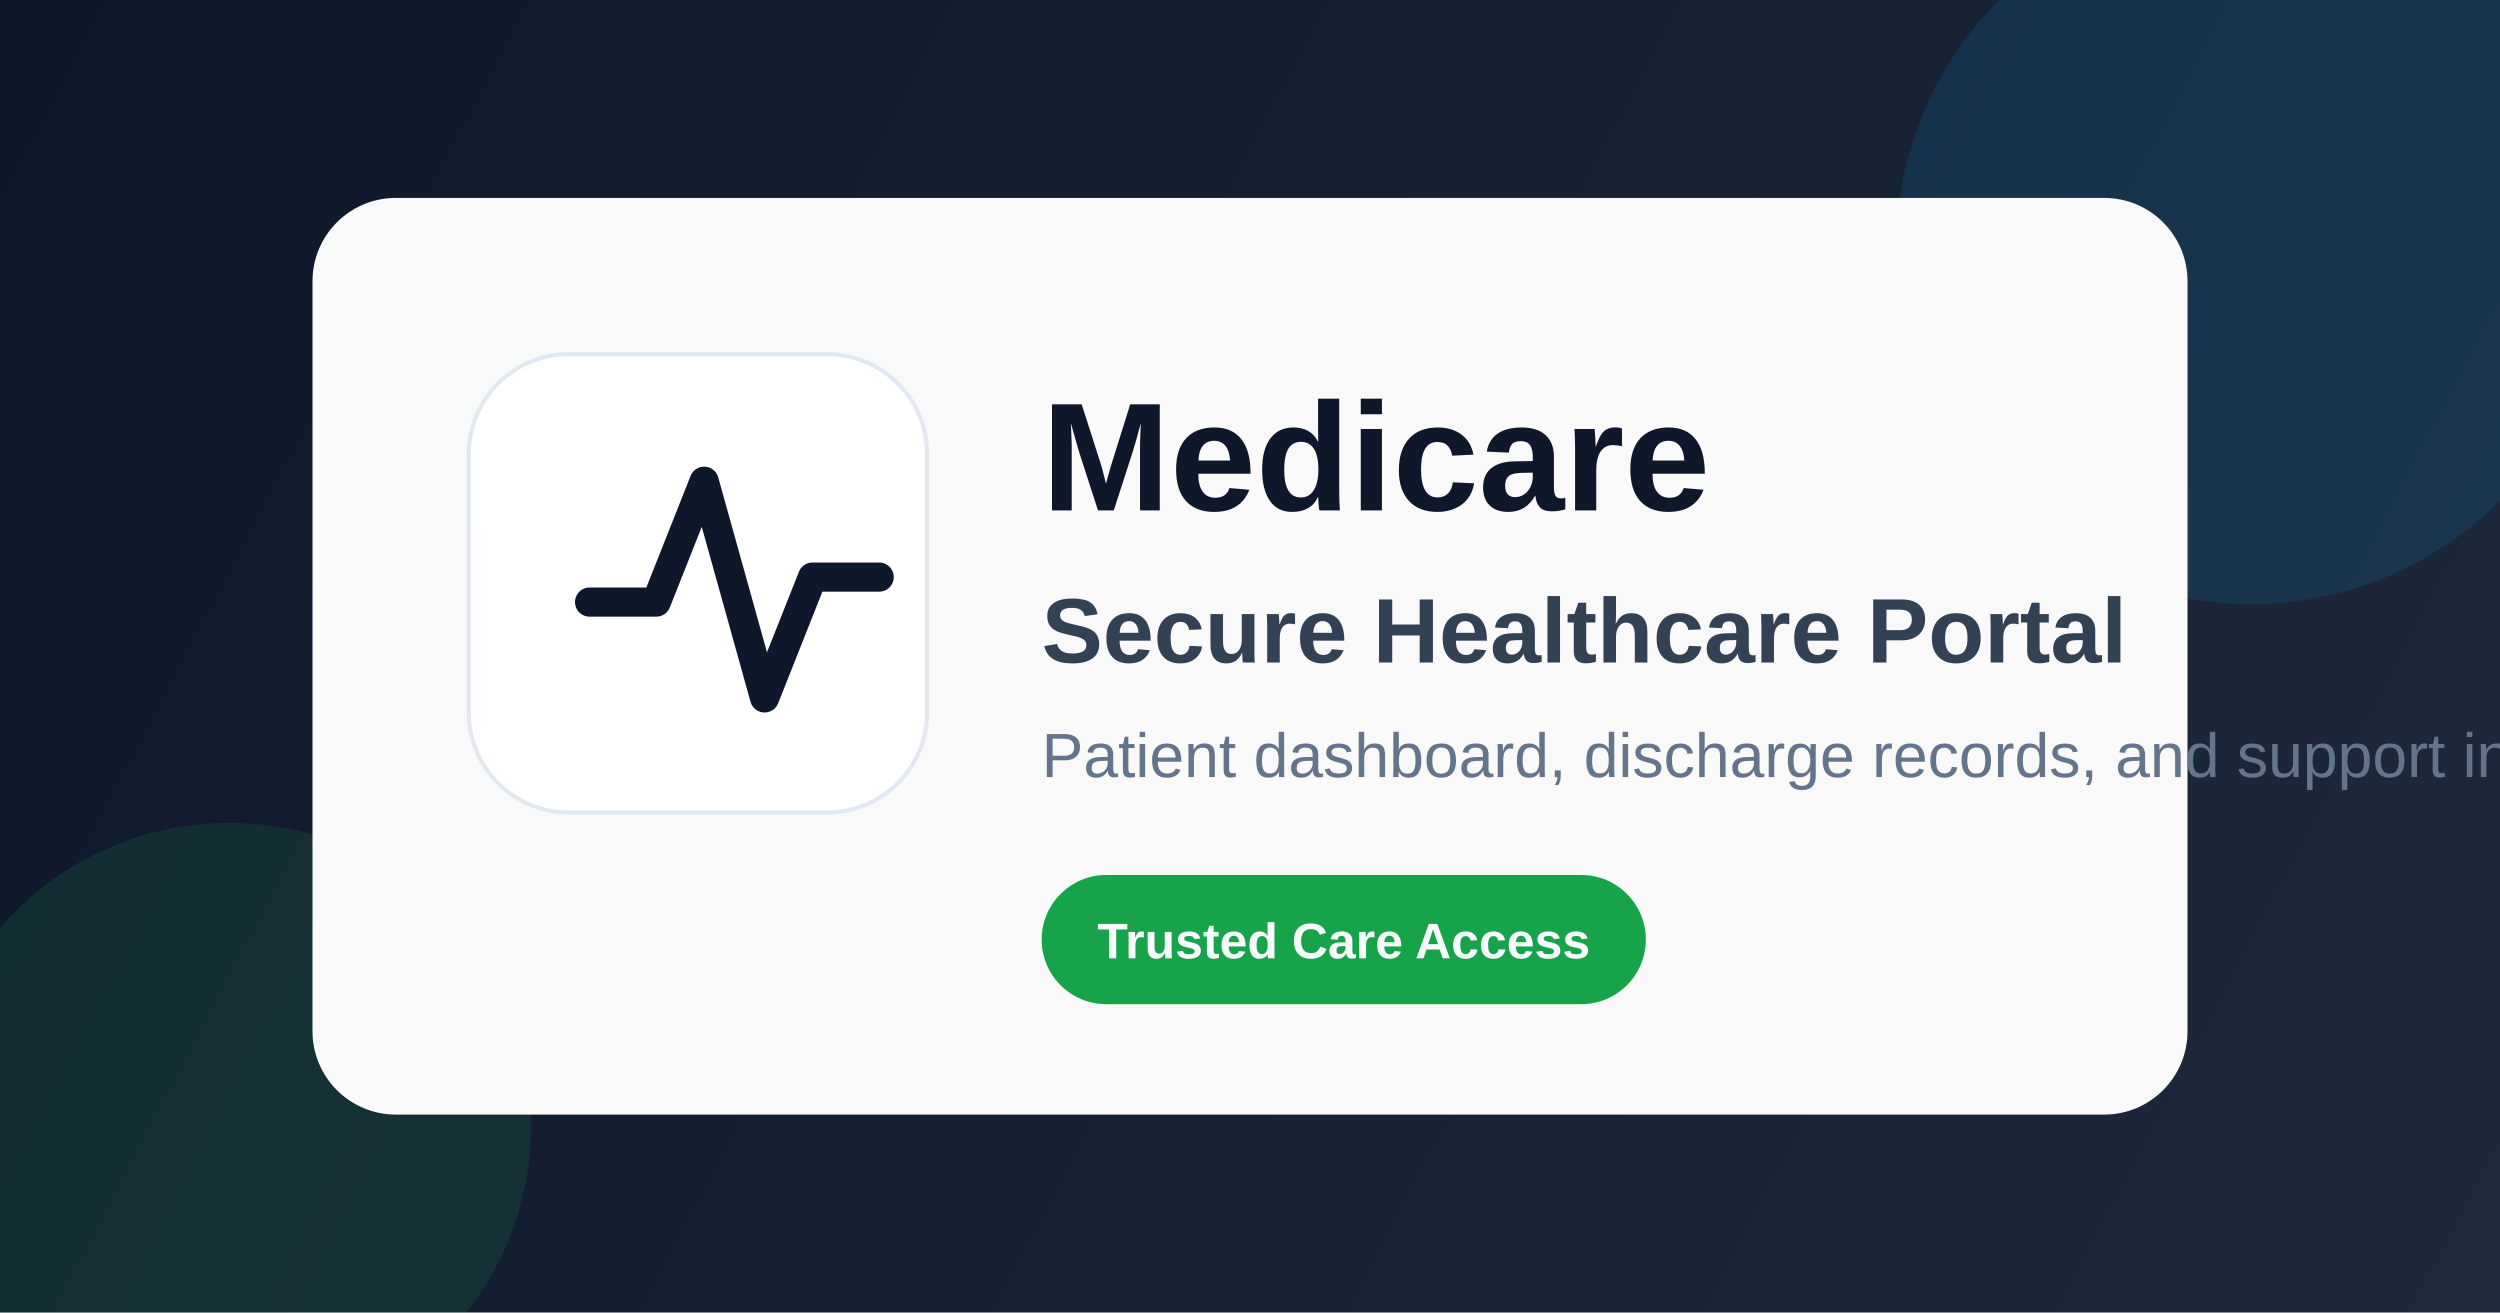
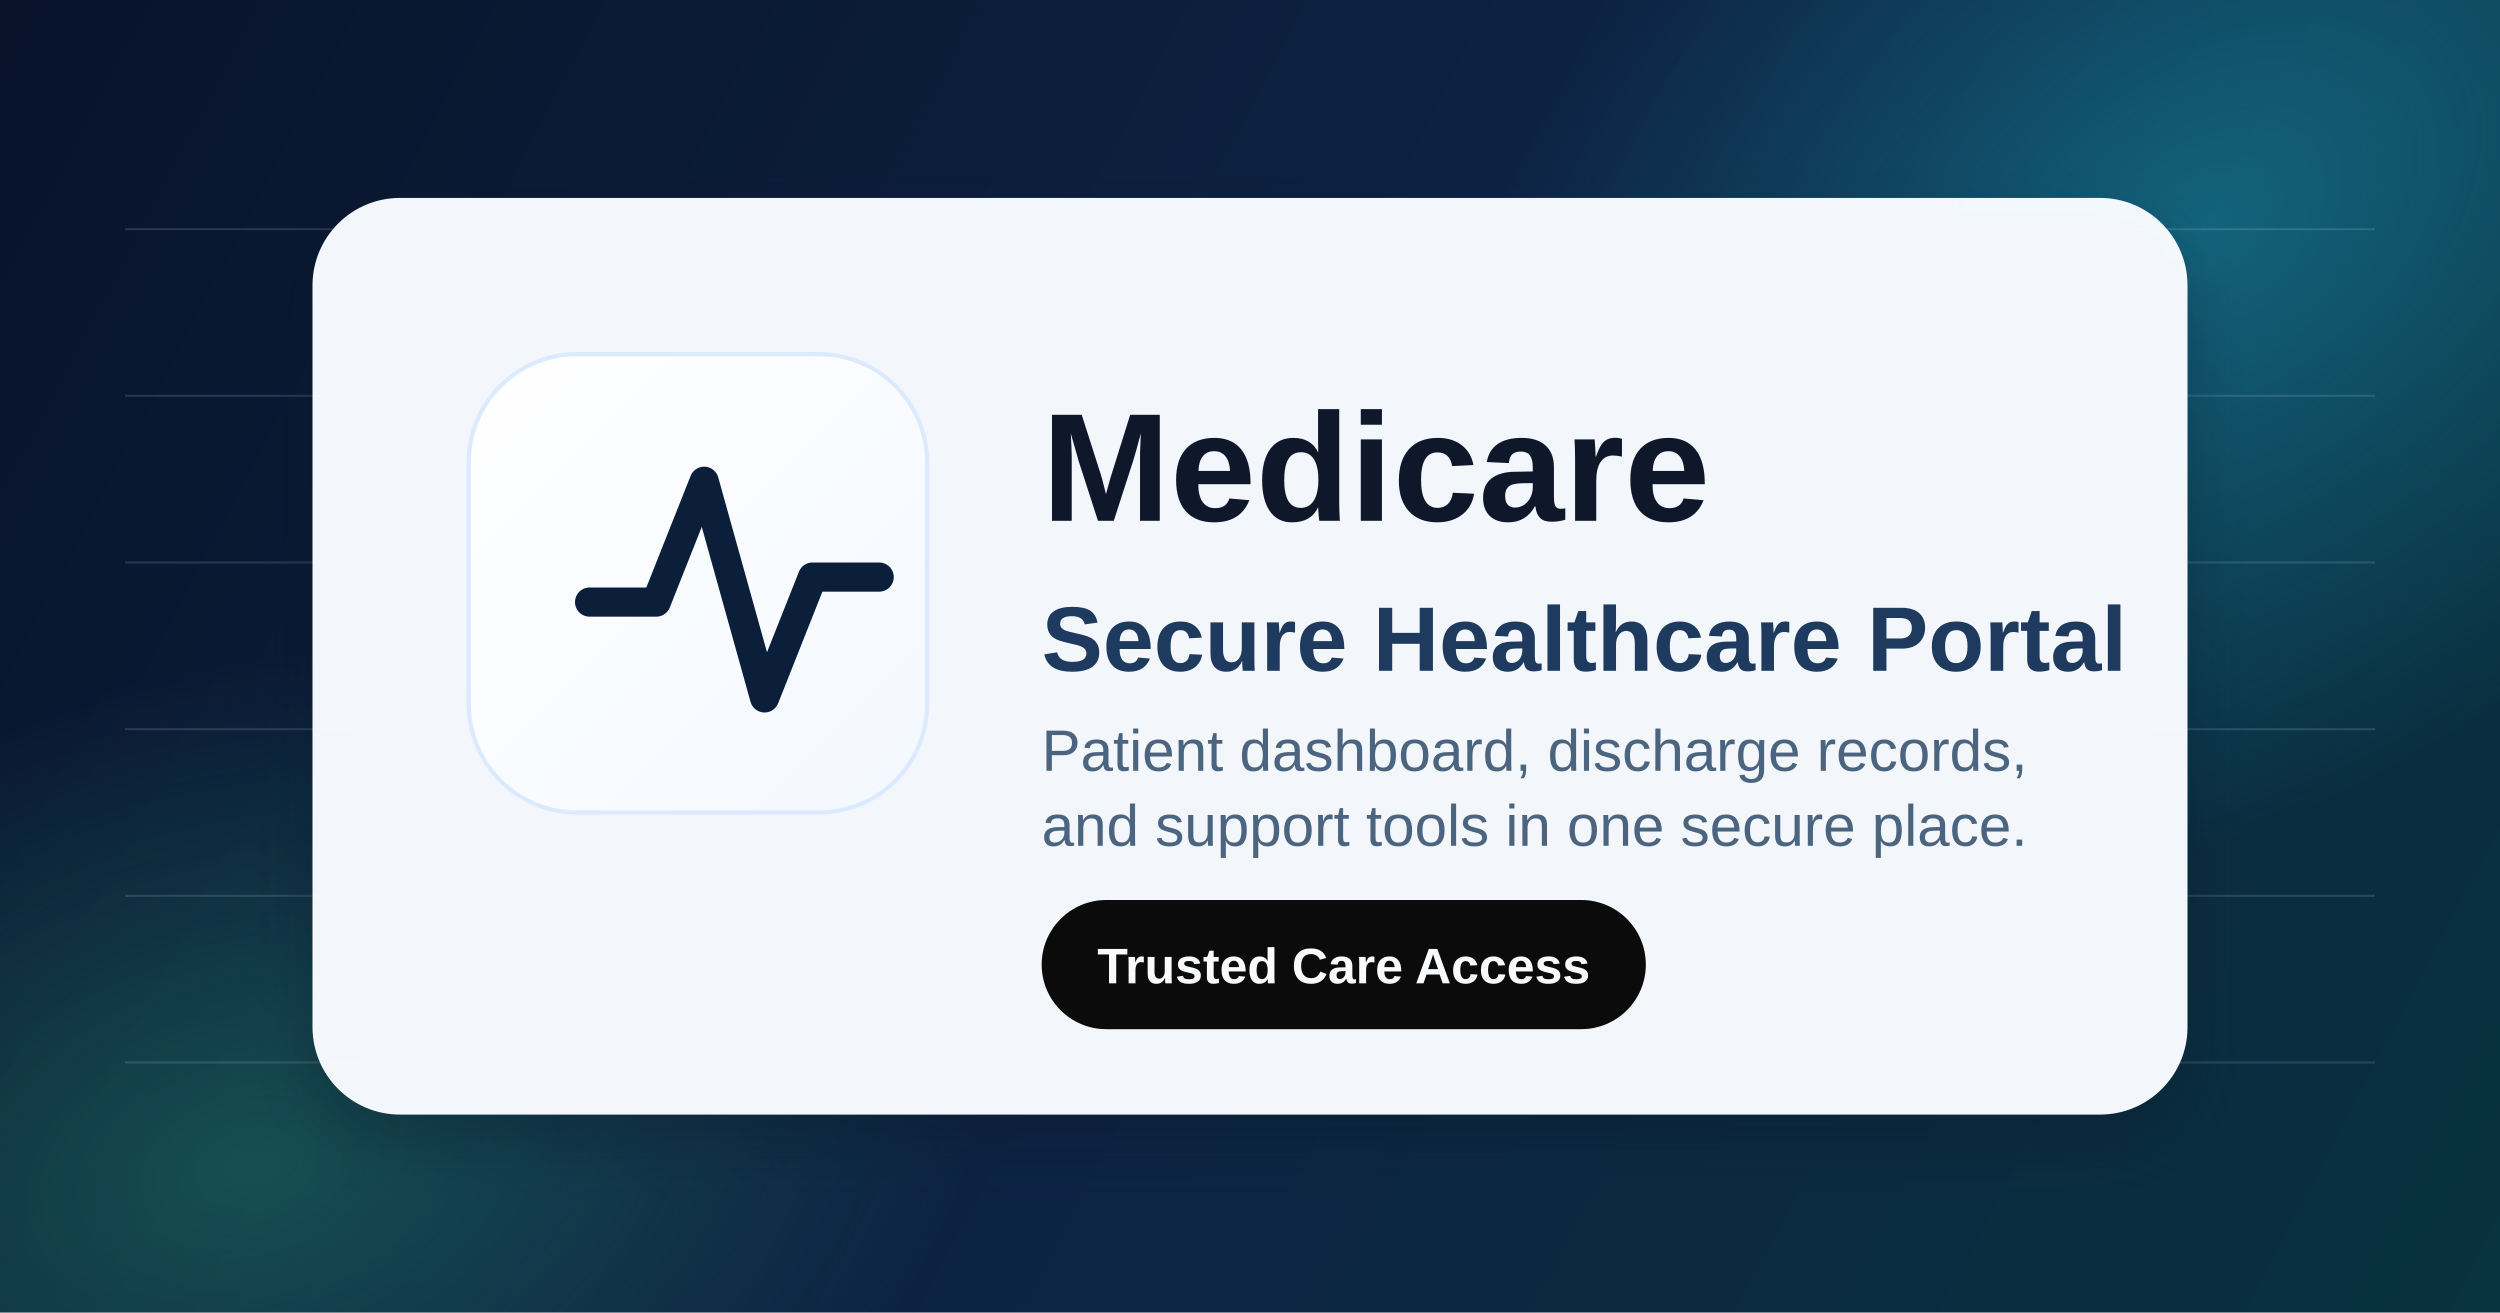
- <svg xmlns="http://www.w3.org/2000/svg" width="1200" height="630" viewBox="0 0 1200 630" fill="none" role="img" aria-label="Medicare activity icon preview">
+ <svg xmlns="http://www.w3.org/2000/svg" width="1200" height="630" viewBox="0 0 1200 630" fill="none" role="img" aria-label="Medicare healthcare portal social preview">
  <defs>
    <linearGradient id="bg" x1="0" y1="0" x2="1200" y2="630" gradientUnits="userSpaceOnUse">
-       <stop offset="0" stop-color="#0f172a" />
-       <stop offset="1" stop-color="#1e293b" />
+       <stop offset="0" stop-color="#08132a" />
+       <stop offset="0.52" stop-color="#0d2344" />
+       <stop offset="1" stop-color="#08323d" />
    </linearGradient>
+     <radialGradient id="aquaGlow" cx="0" cy="0" r="1" gradientUnits="userSpaceOnUse" gradientTransform="translate(1060 108) rotate(145) scale(410 270)">
+       <stop offset="0" stop-color="#22d3ee" stop-opacity="0.34" />
+       <stop offset="1" stop-color="#22d3ee" stop-opacity="0" />
+     </radialGradient>
+     <radialGradient id="mintGlow" cx="0" cy="0" r="1" gradientUnits="userSpaceOnUse" gradientTransform="translate(120 560) rotate(-15) scale(360 240)">
+       <stop offset="0" stop-color="#34d399" stop-opacity="0.28" />
+       <stop offset="1" stop-color="#34d399" stop-opacity="0" />
+     </radialGradient>
+     <linearGradient id="tile" x1="230" y1="170" x2="450" y2="390" gradientUnits="userSpaceOnUse">
+       <stop offset="0" stop-color="#ffffff" />
+       <stop offset="1" stop-color="#f3f8ff" />
+     </linearGradient>
+     <linearGradient id="cta" x1="500" y1="420" x2="790" y2="482" gradientUnits="userSpaceOnUse">
+       <stop offset="0" stop-color="#0ea5a4" />
+       <stop offset="1" stop-color="#16a34a" />
+     </linearGradient>
+     <filter id="cardShadow" x="122" y="72" width="956" height="500" filterUnits="userSpaceOnUse" color-interpolation-filters="sRGB">
+       <feFlood flood-opacity="0" result="BackgroundImageFix" />
+       <feColorMatrix in="SourceAlpha" type="matrix" values="0 0 0 0 0 0 0 0 0 0 0 0 0 0 0 0 0 0 127 0" result="hardAlpha" />
+       <feOffset dy="14" />
+       <feGaussianBlur stdDeviation="14" />
+       <feColorMatrix type="matrix" values="0 0 0 0 0.03 0 0 0 0 0.09 0 0 0 0 0.16 0 0 0 0.32 0" />
+       <feBlend mode="normal" in2="BackgroundImageFix" result="effect1_dropShadow_1_1" />
+       <feBlend mode="normal" in="SourceGraphic" in2="effect1_dropShadow_1_1" result="shape" />
+     </filter>
  </defs>
  <rect width="1200" height="630" fill="url(#bg)" />
-   <circle cx="1080" cy="120" r="170" fill="#0ea5e9" fill-opacity="0.12" />
-   <circle cx="110" cy="540" r="145" fill="#22c55e" fill-opacity="0.12" />
-   <rect x="150" y="95" width="900" height="440" rx="40" fill="#ffffff" fill-opacity="0.97" />
-   <rect x="225" y="170" width="220" height="220" rx="48" fill="#ffffff" stroke="#e2e8f0" stroke-width="2" />
-   <path d="M283 289h32l23-58 29 104 23-58h32" fill="none" stroke="#0f172a" stroke-width="14" stroke-linecap="round" stroke-linejoin="round" />
-   <text x="500" y="245" fill="#0f172a" font-family="Segoe UI, Arial, sans-serif" font-size="74" font-weight="800">
- 		Medicare
- 	</text>
-   <text x="500" y="318" fill="#334155" font-family="Segoe UI, Arial, sans-serif" font-size="44" font-weight="700">
- 		Secure Healthcare Portal
- 	</text>
-   <text x="500" y="373" fill="#64748b" font-family="Segoe UI, Arial, sans-serif" font-size="30">
- 		Patient dashboard, discharge records, and support in one place.
- 	</text>
-   <rect x="500" y="420" width="290" height="62" rx="31" fill="#16a34a" />
-   <text x="645" y="460" text-anchor="middle" fill="#f8fafc" font-family="Segoe UI, Arial, sans-serif" font-size="24" font-weight="700">
- 		Trusted Care Access
- 	</text>
+   <rect x="0" y="0" width="1200" height="630" fill="url(#aquaGlow)" />
+   <rect x="0" y="0" width="1200" height="630" fill="url(#mintGlow)" />
+   <g opacity="0.16" stroke="#c7d2fe" stroke-width="1">
+     <path d="M60 110H1140" />
+     <path d="M60 190H1140" />
+     <path d="M60 270H1140" />
+     <path d="M60 350H1140" />
+     <path d="M60 430H1140" />
+     <path d="M60 510H1140" />
+   </g>
+   <g filter="url(#cardShadow)">
+     <rect x="150" y="95" width="900" height="440" rx="42" fill="#f8fbff" fill-opacity="0.98" />
+   </g>
+   <rect x="225" y="170" width="220" height="220" rx="52" fill="url(#tile)" stroke="#dbeafe" stroke-width="2" />
+   <path d="M283 289h32l23-58 29 104 23-58h32" fill="none" stroke="#0b1e3a" stroke-width="14" stroke-linecap="round" stroke-linejoin="round" />
+   <text x="500" y="250" fill="#0f172a" font-family="Segoe UI, Arial, sans-serif" font-size="74" font-weight="800">Medicare</text>
+   <text x="500" y="322" fill="#1e3a5f" font-family="Segoe UI, Arial, sans-serif" font-size="44" font-weight="700">Secure Healthcare Portal</text>
+   <text x="500" y="370" fill="#4b647f" font-family="Segoe UI, Arial, sans-serif" font-size="28">Patient dashboard, discharge records,</text>
+   <text x="500" y="406" fill="#4b647f" font-family="Segoe UI, Arial, sans-serif" font-size="28">and support tools in one secure place.</text>
+   <rect x="500" y="432" width="290" height="62" rx="31" fill="#0b0b0b" />
+   <text x="645" y="472" text-anchor="middle" fill="#f8fafc" font-family="Segoe UI, Arial, sans-serif" font-size="24" font-weight="700">Trusted Care Access</text>
</svg>
